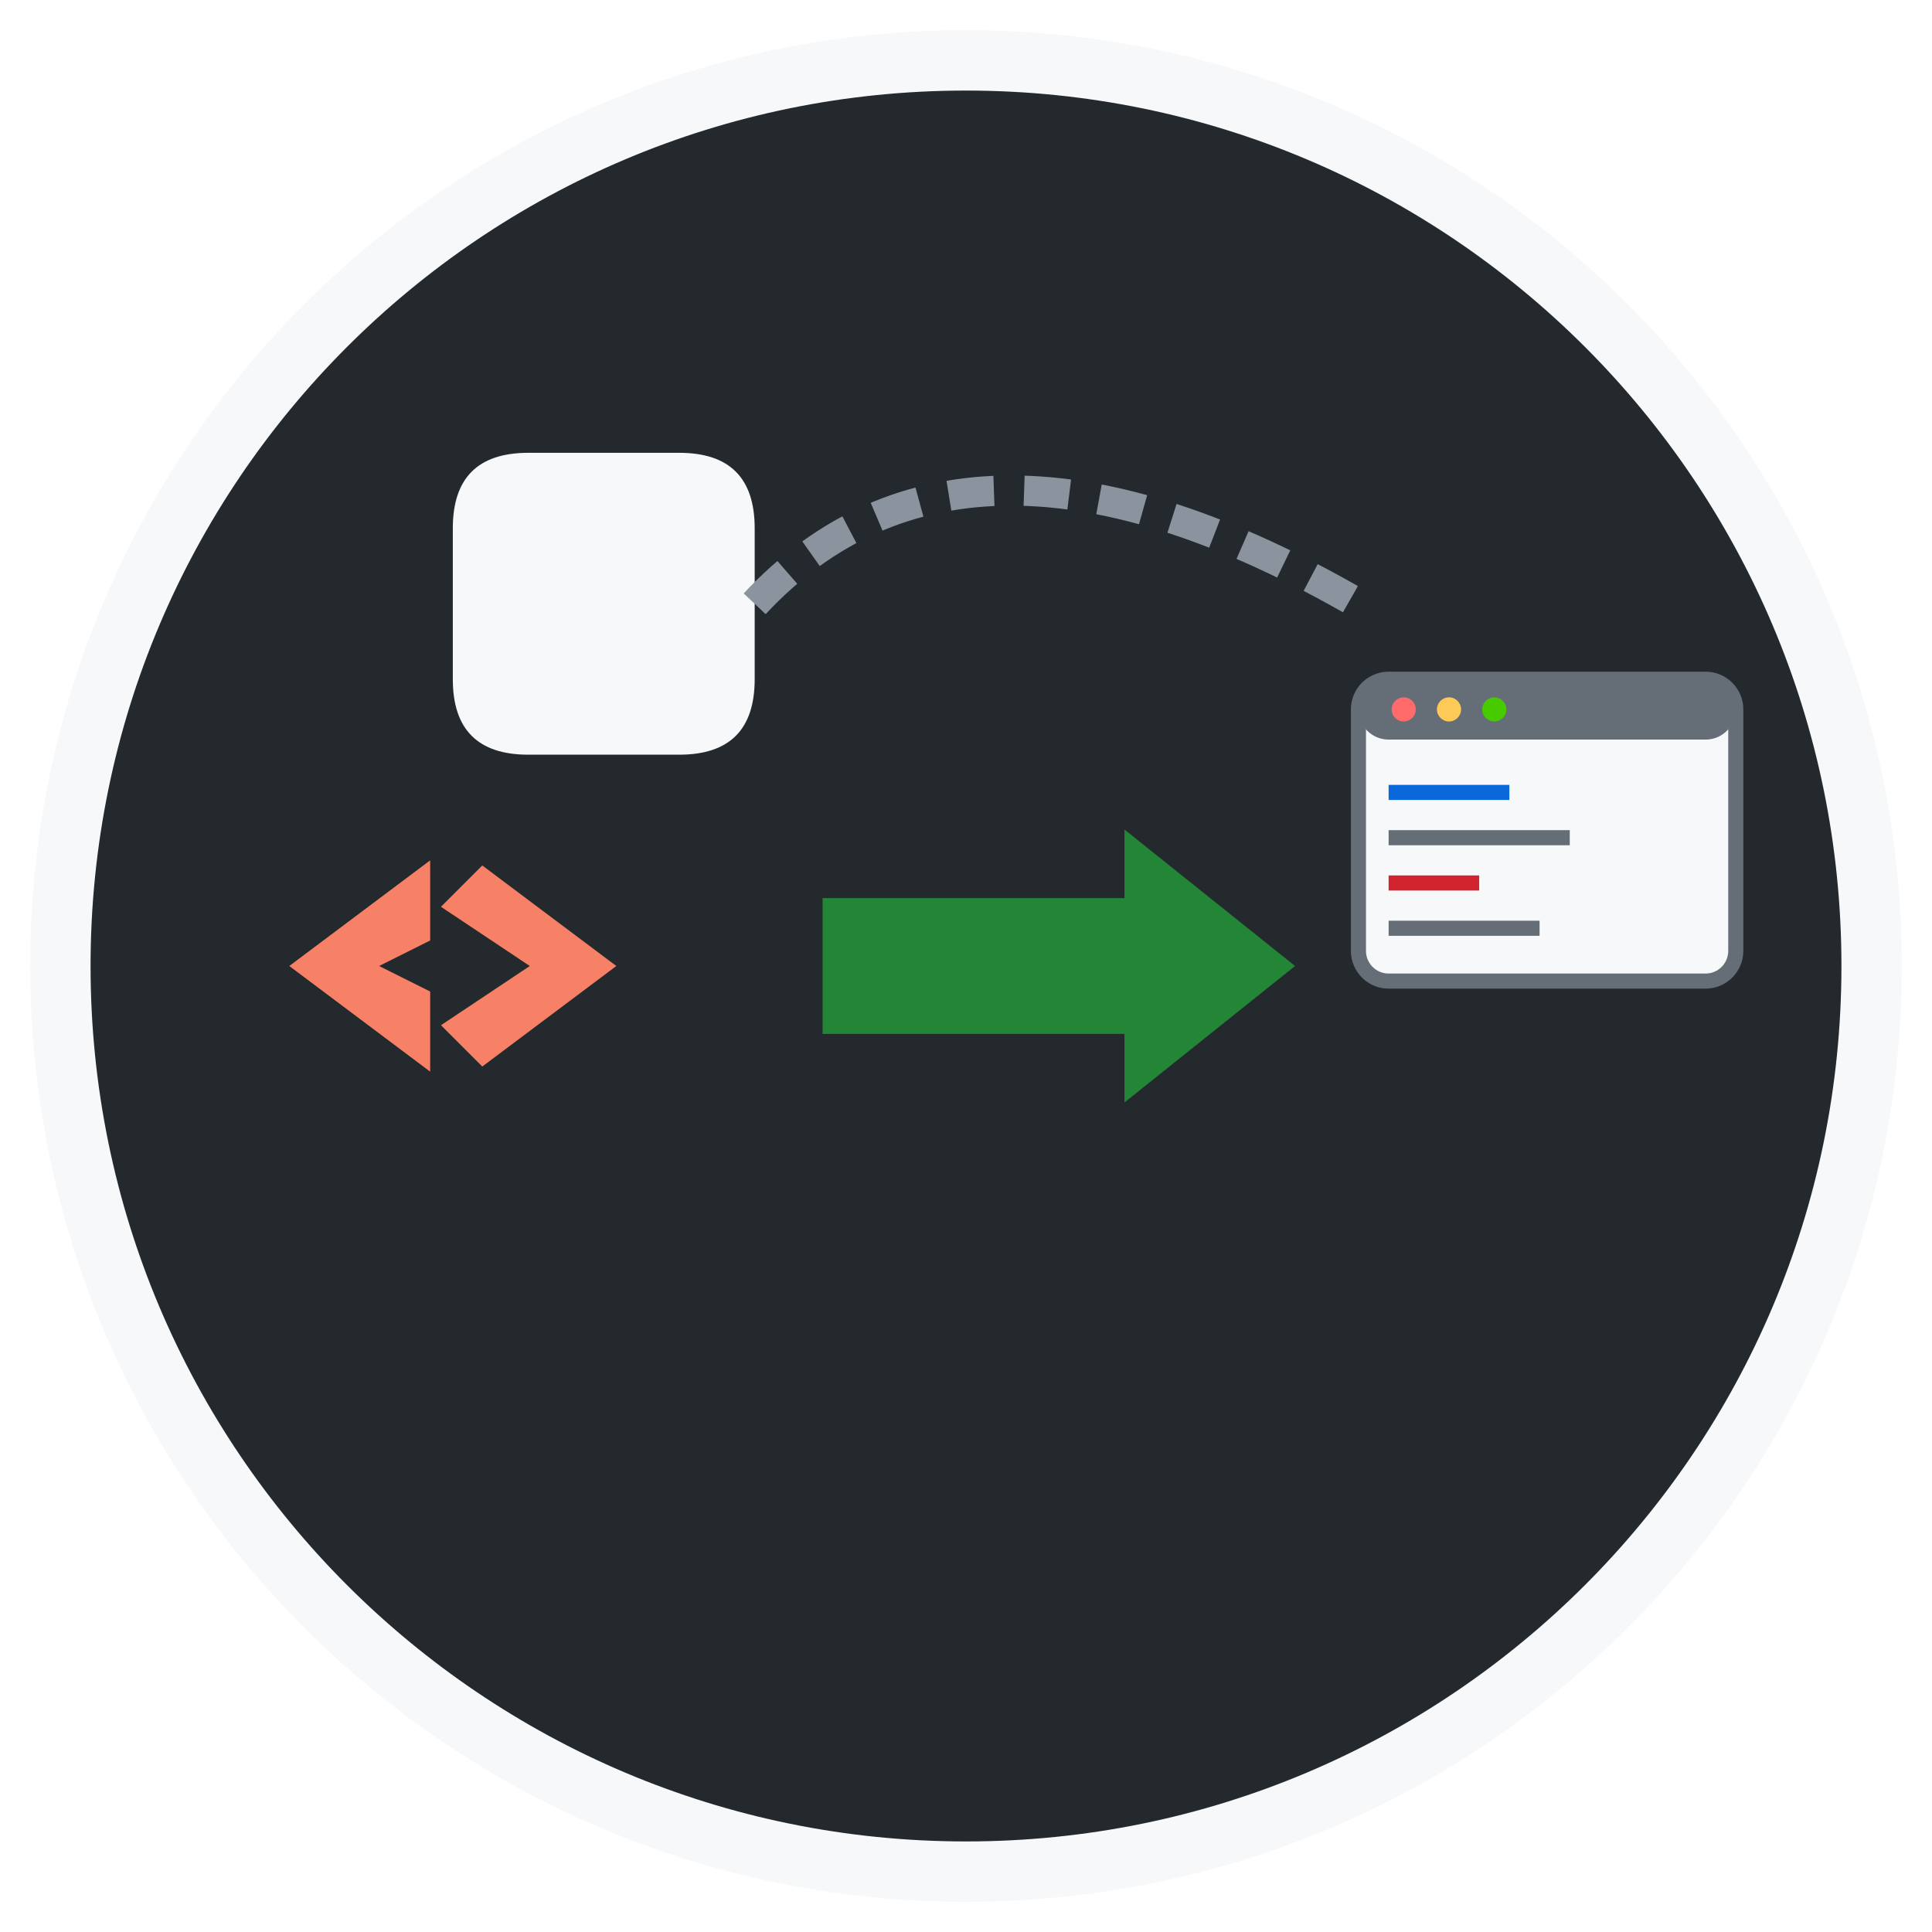
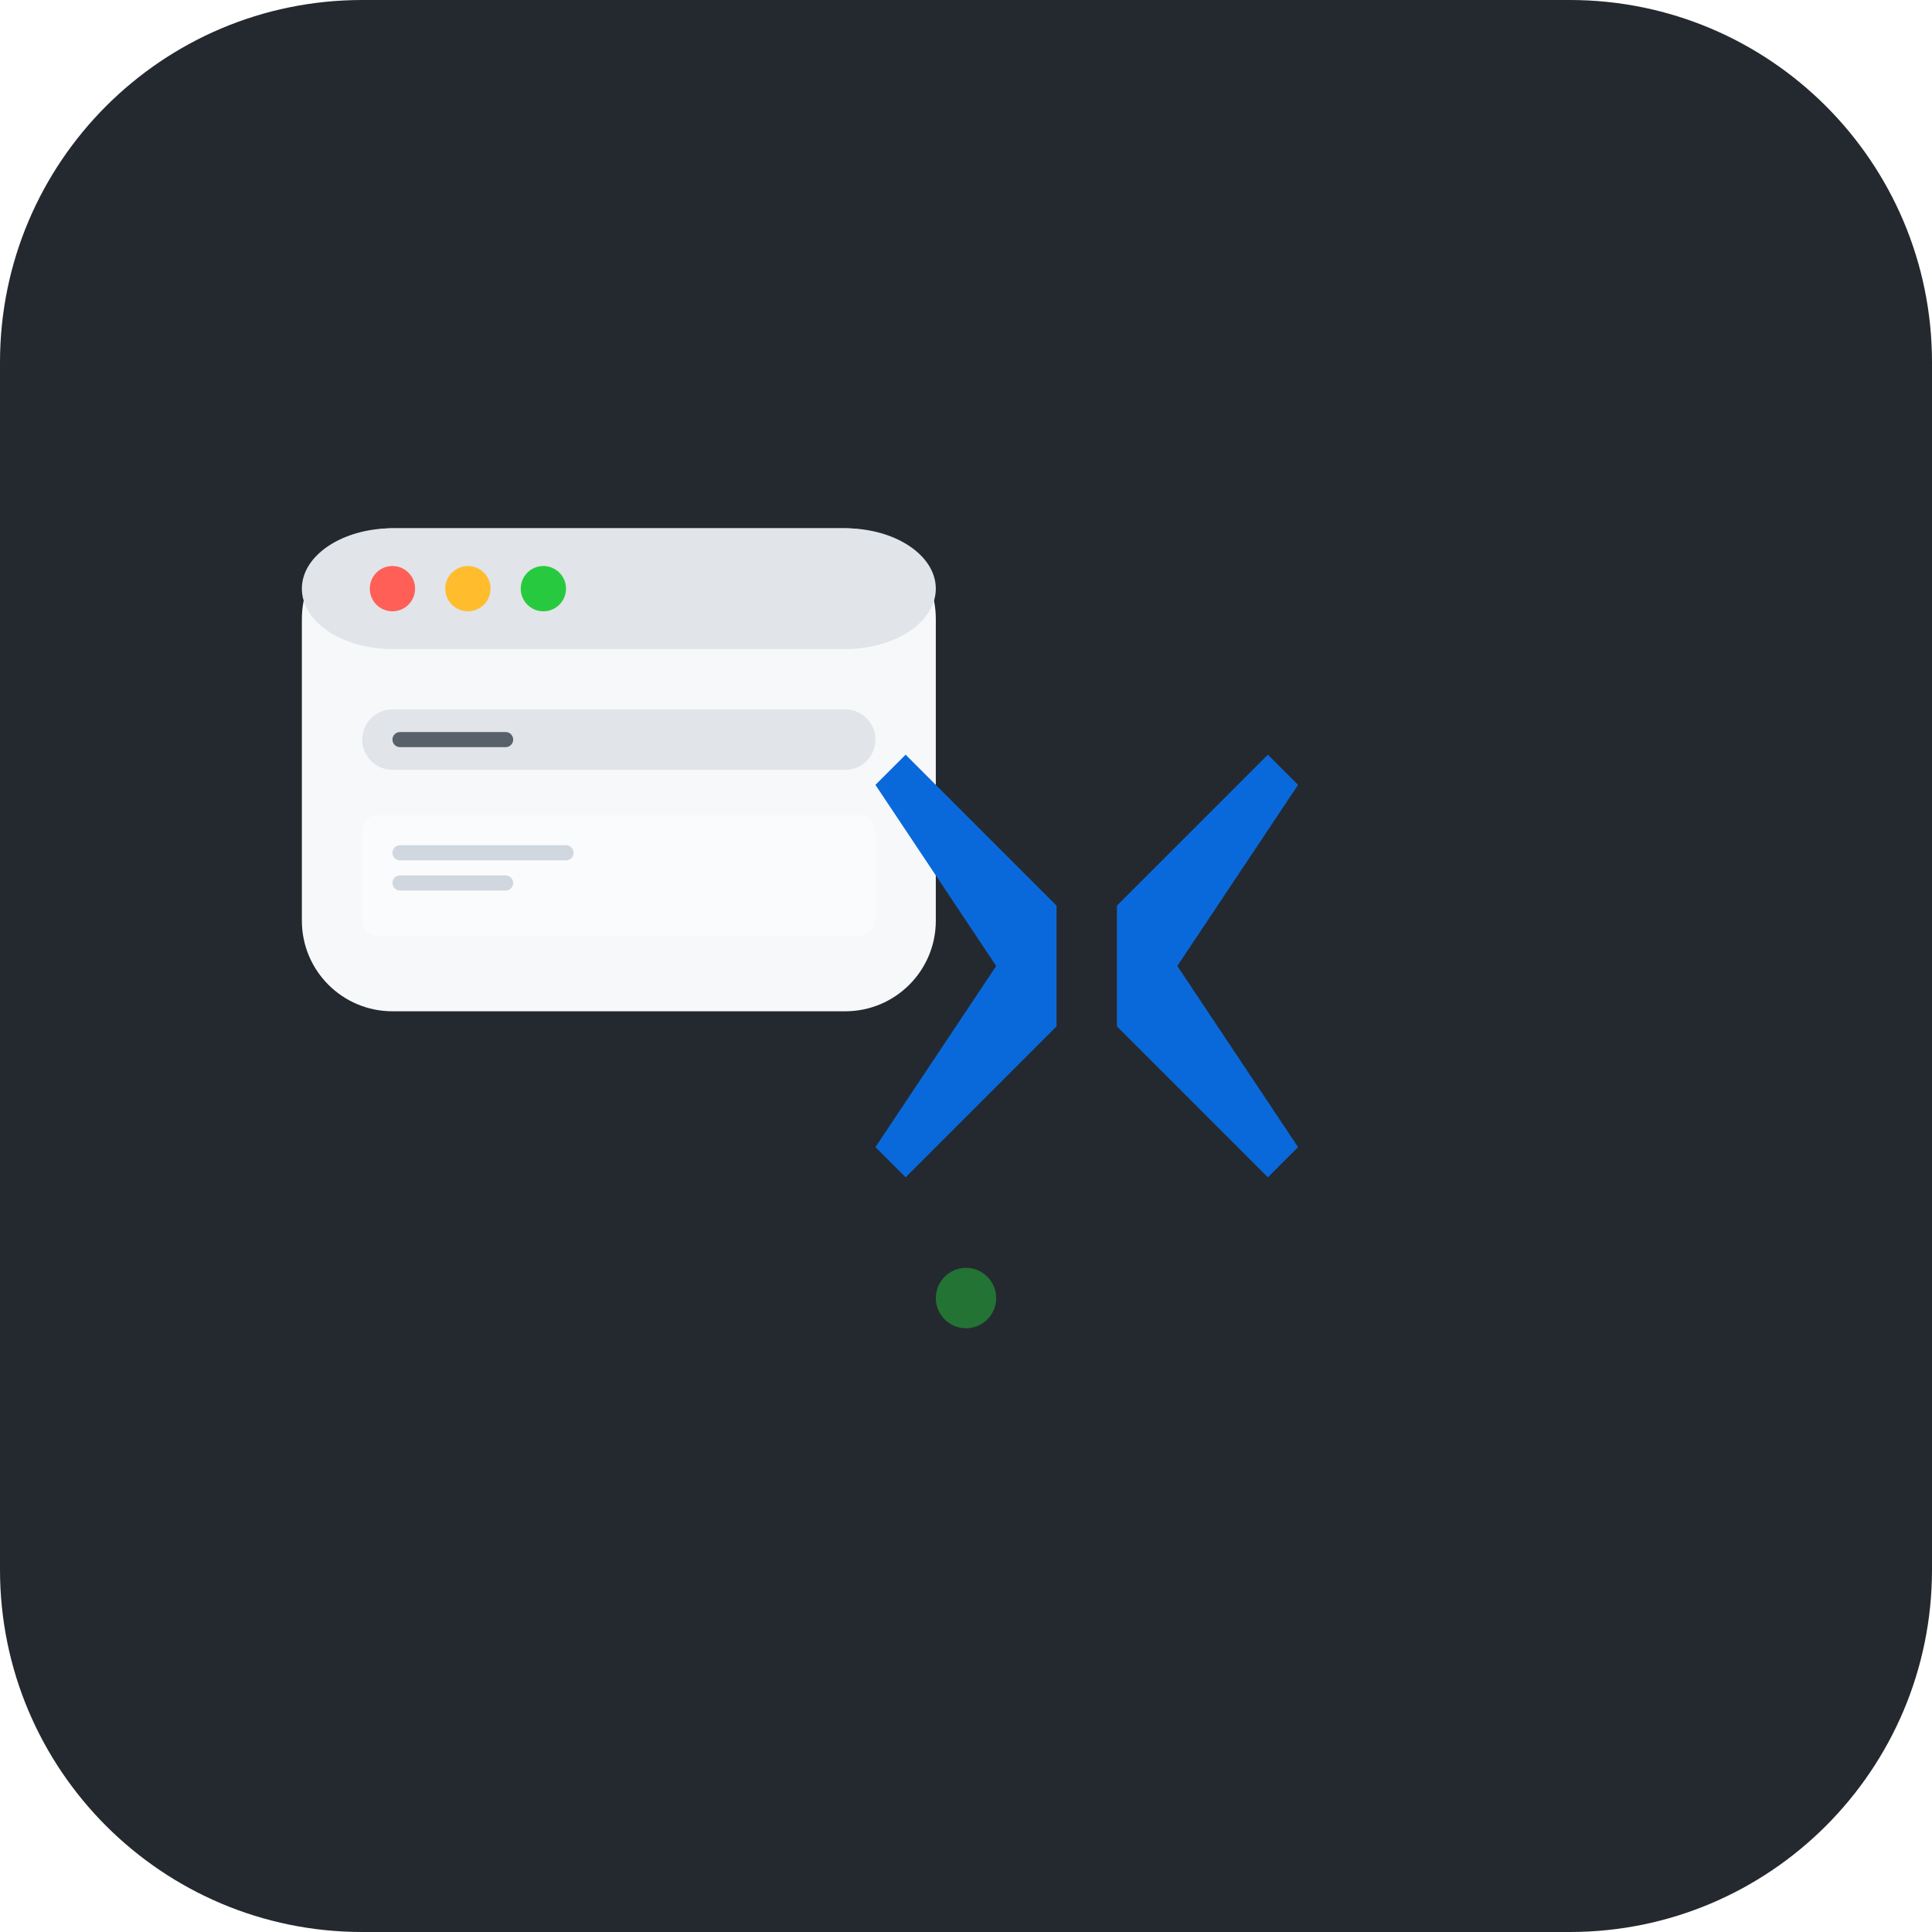
<svg xmlns="http://www.w3.org/2000/svg" width="128" height="128" viewBox="0 0 128 128">
-   <circle cx="64" cy="64" r="60" fill="#24292e" stroke="#f6f8fa" stroke-width="4" />
-   <path d="M30 45 L30 35 Q30 30 35 30 L45 30 Q50 30 50 35 L50 45 Q50 50 45 50 L35 50 Q30 50 30 45 Z" fill="#f6f8fa" />
-   <path d="M20 64 L28 58 L28 62 L24 64 L28 66 L28 70 L20 64 Z" fill="#f78166" stroke="#f78166" stroke-width="1" />
-   <path d="M32 58 L40 64 L32 70 L30 68 L36 64 L30 60 L32 58 Z" fill="#f78166" stroke="#f78166" stroke-width="1" />
-   <path d="M55 60 L75 60 L75 56 L85 64 L75 72 L75 68 L55 68 Z" fill="#238636" stroke="#238636" stroke-width="1" />
-   <rect x="90" y="45" width="25" height="20" rx="2" fill="#f6f8fa" stroke="#656d76" stroke-width="1" />
-   <rect x="90" y="45" width="25" height="4" rx="2" fill="#656d76" />
-   <circle cx="93" cy="47" r="0.8" fill="#ff6b6b" />
-   <circle cx="96" cy="47" r="0.8" fill="#feca57" />
-   <circle cx="99" cy="47" r="0.8" fill="#48ca00" />
-   <rect x="92" y="52" width="8" height="1" fill="#0969da" />
-   <rect x="92" y="55" width="12" height="1" fill="#656d76" />
-   <rect x="92" y="58" width="6" height="1" fill="#d1242f" />
-   <rect x="92" y="61" width="10" height="1" fill="#656d76" />
-   <path d="M50 40 Q64 25 90 40" stroke="#8b949e" stroke-width="2" fill="none" stroke-dasharray="3,2" />
+   <rect width="128" height="128" rx="24" fill="#24292f" />
+   <rect x="20" y="35" width="42" height="32" rx="6" fill="#f6f8fa" stroke="none" />
+   <rect x="20" y="35" width="42" height="8" rx="6" fill="#e1e4e8" />
+   <circle cx="26" cy="39" r="1.5" fill="#ff5f56" />
+   <circle cx="31" cy="39" r="1.5" fill="#ffbd2e" />
+   <circle cx="36" cy="39" r="1.5" fill="#27ca3f" />
+   <rect x="24" y="47" width="34" height="4" rx="2" fill="#e1e4e8" />
+   <rect x="26" y="48.5" width="8" height="1" rx="0.5" fill="#586069" />
+   <rect x="24" y="54" width="34" height="8" rx="1" fill="#fafbfc" />
+   <rect x="26" y="56" width="12" height="1" rx="0.5" fill="#d0d7de" />
+   <rect x="26" y="58" width="8" height="1" rx="0.5" fill="#d0d7de" />
+   <g transform="translate(66, 64)">
+     <path d="M0 0 L-8 -12 L-6 -14 L4 -4 L4 4 L-6 14 L-8 12 Z" fill="#0969da" stroke="none" />
+     <path d="M12 0 L20 -12 L18 -14 L8 -4 L8 4 L18 14 L20 12 Z" fill="#0969da" stroke="none" />
+   </g>
+   <circle cx="64" cy="86" r="2" fill="#238636" opacity="0.8" />
</svg>
